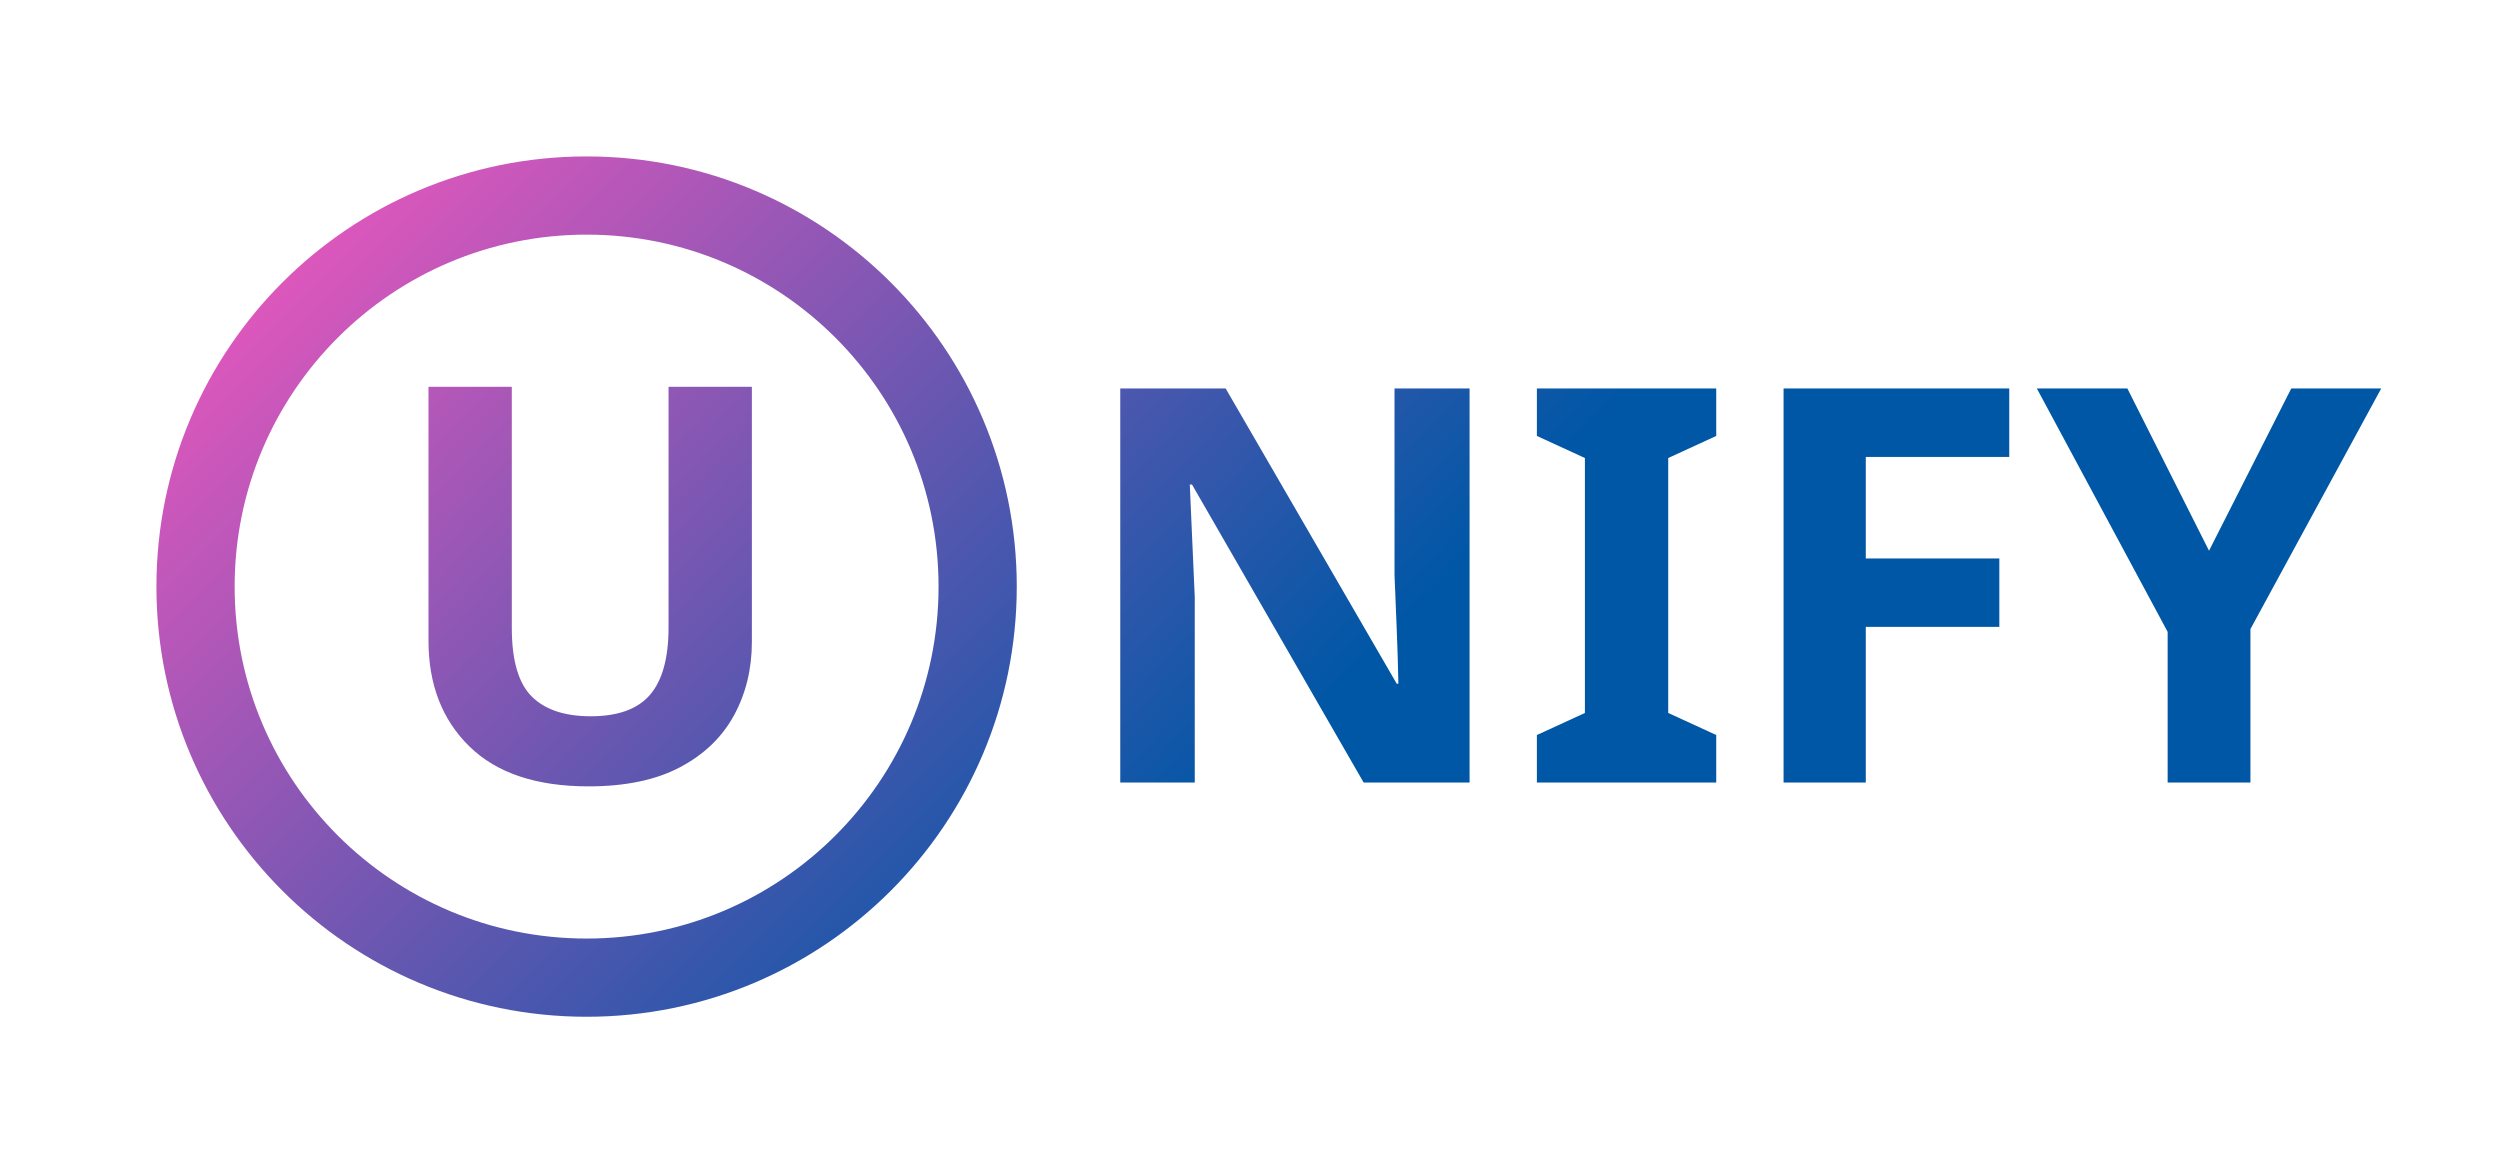
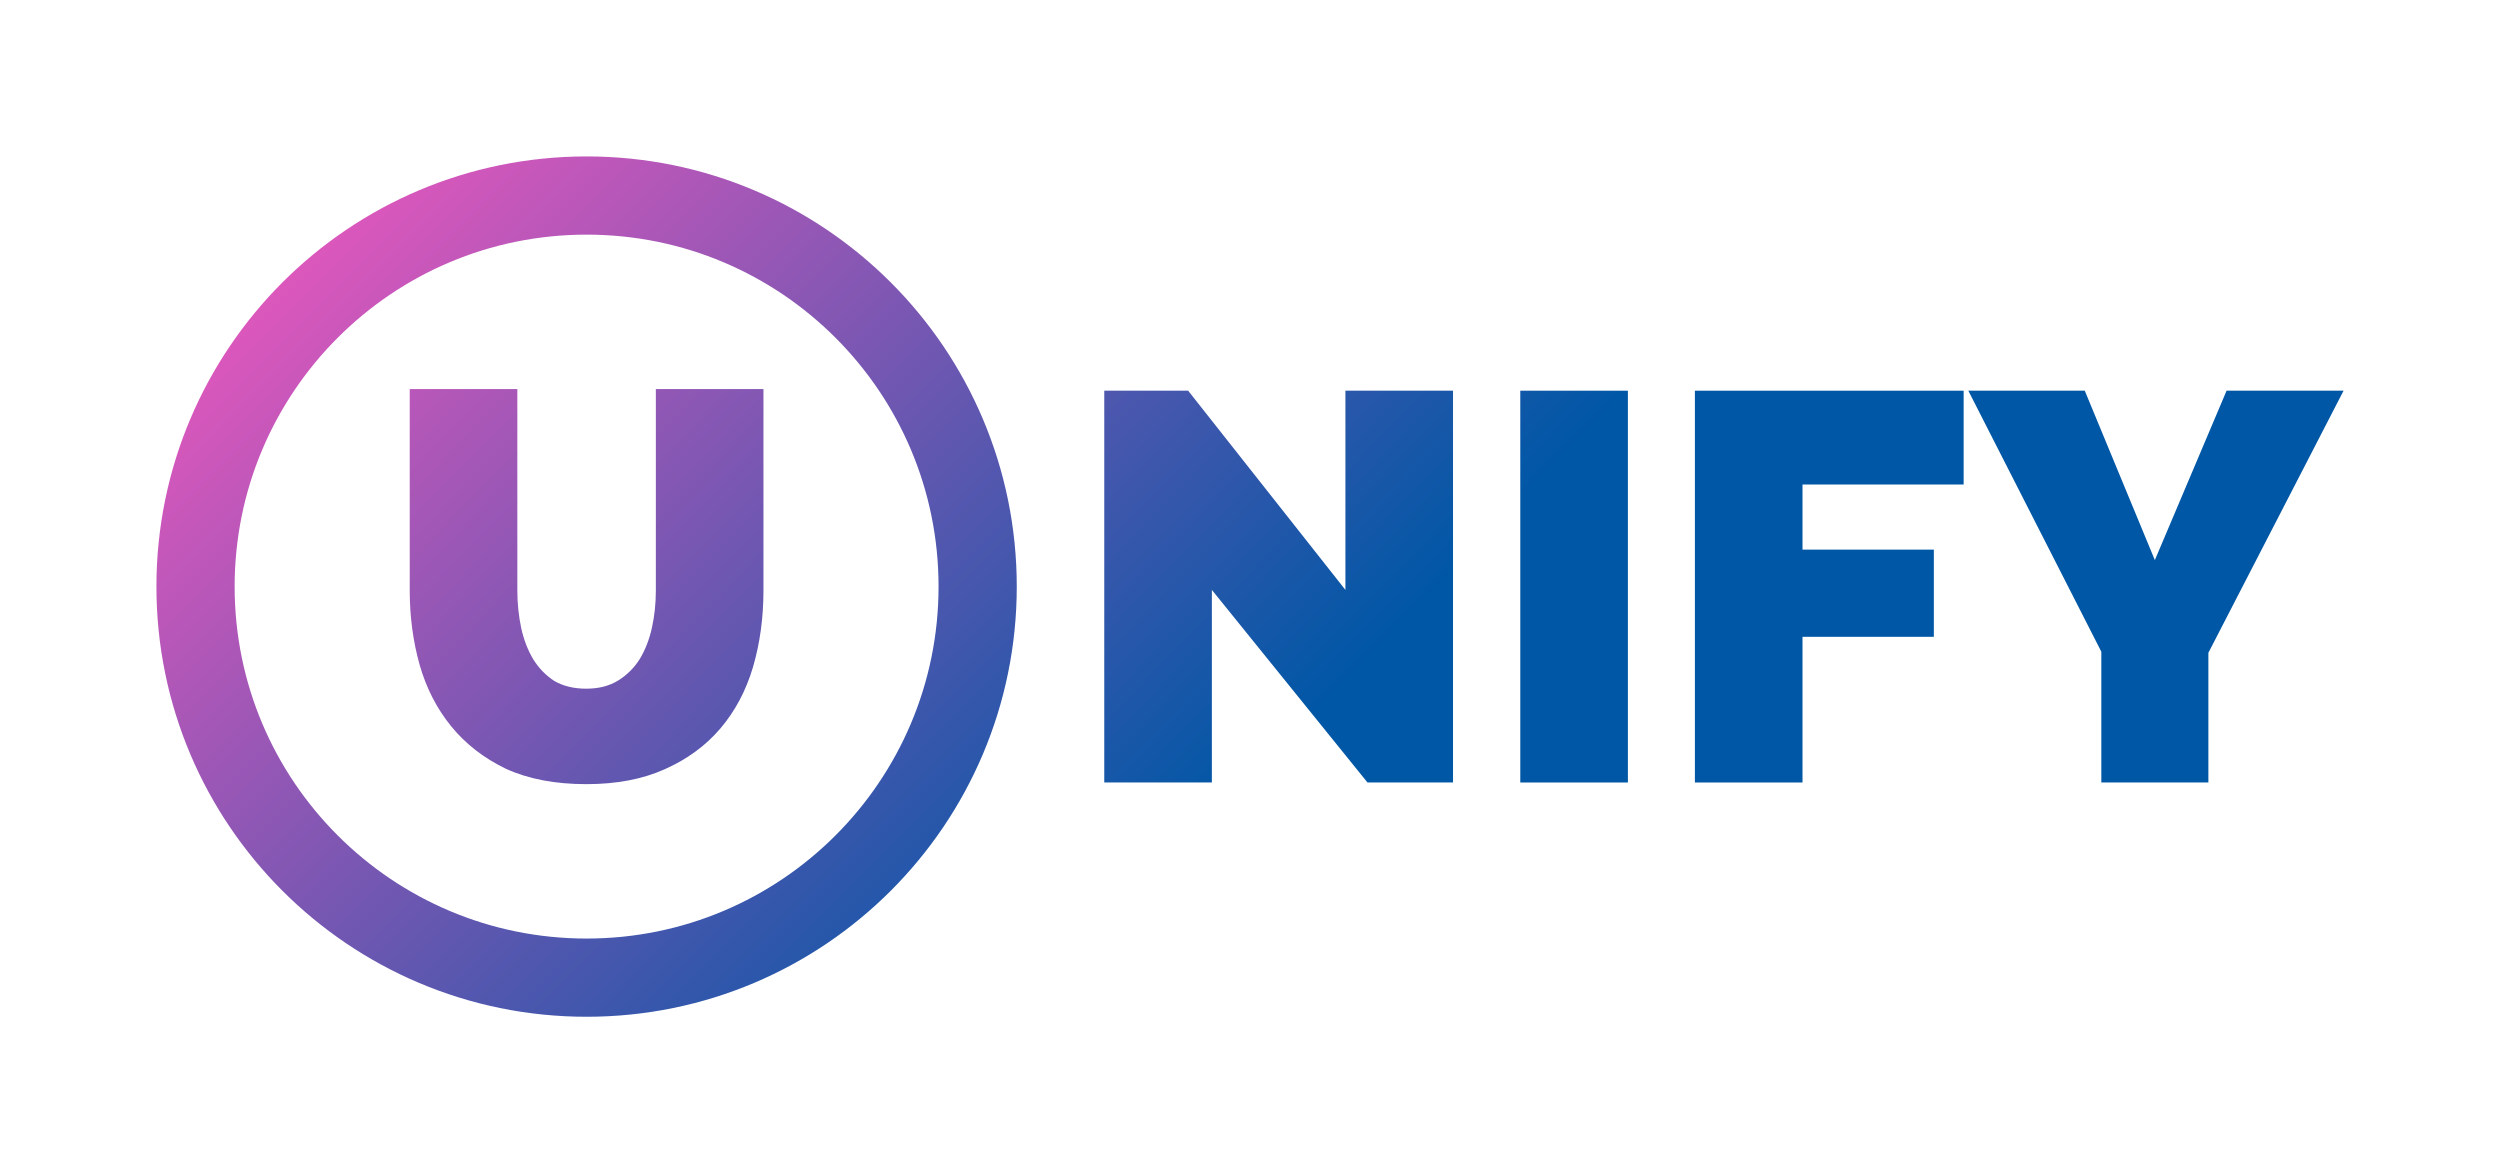
<svg xmlns="http://www.w3.org/2000/svg" xmlns:xlink="http://www.w3.org/1999/xlink" width="1598.209mm" height="750mm" viewBox="0 0 1598.209 750" version="1.1" id="svg8">
  <defs id="defs2">
    <linearGradient id="linearGradient6027">
      <stop style="stop-color:#ff57c0;stop-opacity:1" offset="0" id="stop6023" />
      <stop style="stop-color:#0057a6;stop-opacity:1" offset="1" id="stop6025" />
    </linearGradient>
    <linearGradient xlink:href="#linearGradient6027" id="linearGradient6029" x1="-17.711" y1="-224.286" x2="524.493" y2="317.186" gradientUnits="userSpaceOnUse" />
    <linearGradient xlink:href="#linearGradient6027" id="linearGradient6065" x1="6.751" y1="-248.736" x2="563.203" y2="288.2" gradientUnits="userSpaceOnUse" gradientTransform="translate(-26.21139,24.83556)" />
    <linearGradient xlink:href="#linearGradient6027" id="linearGradient6095" x1="-19.46" y1="-223.901" x2="536.992" y2="313.036" gradientUnits="userSpaceOnUse" />
  </defs>
  <g id="layer1" transform="translate(125,328)">
    <circle style="fill:none;fill-opacity:1;stroke:url(#linearGradient6029);stroke-width:50;stroke-miterlimit:4;stroke-dasharray:none;stroke-opacity:1" id="path4487" cx="250" cy="47" r="250" />
-     <text xml:space="preserve" style="font-style:normal;font-weight:normal;font-size:16.933px;line-height:6.615px;font-family:sans-serif;letter-spacing:0px;word-spacing:0px;fill:url(#linearGradient6065);fill-opacity:1;stroke:none;stroke-width:400;stroke-miterlimit:4;stroke-dasharray:none" x="118.943" y="171.178" id="text6033">
-       <tspan id="tspan6031" x="118.943" y="171.178" style="font-style:normal;font-variant:normal;font-weight:900;font-stretch:normal;font-size:352.778px;font-family:Raleway;-inkscape-font-specification:'Raleway Heavy';fill:url(#linearGradient6065);fill-opacity:1;stroke-width:400;stroke-miterlimit:4;stroke-dasharray:none">U</tspan>
-     </text>
-     <text id="text6069" y="172.236" x="559.416" style="font-style:normal;font-weight:normal;font-size:16.933px;line-height:6.615px;font-family:sans-serif;letter-spacing:0px;word-spacing:0px;fill:url(#linearGradient6095);fill-opacity:1;stroke:none;stroke-width:400;stroke-miterlimit:4;stroke-dasharray:none" xml:space="preserve">
-       <tspan style="font-style:normal;font-variant:normal;font-weight:900;font-stretch:normal;font-size:352.778px;font-family:Raleway;-inkscape-font-specification:'Raleway Heavy';fill:url(#linearGradient6095);fill-opacity:1;stroke-width:400;stroke-miterlimit:4;stroke-dasharray:none" y="172.236" x="559.416" id="tspan6067">NIFY</tspan>
-     </text>
+     <g aria-label="U" style="font-style:normal;font-weight:normal;font-size:16.933px;line-height:6.615px;font-family:sans-serif;letter-spacing:0px;word-spacing:0px;fill:url(#linearGradient6065);fill-opacity:1;stroke:none;stroke-width:400;stroke-miterlimit:4;stroke-dasharray:none" id="text6033">
+       <path d="m 249.824,112.264 q 11.994,0 20.461,-5.292 8.467,-5.292 13.758,-13.758 5.292,-8.819 7.761,-20.108 2.469,-11.289 2.469,-23.636 V -79.294 h 68.792 V 49.469 q 0,26.106 -6.703,49.036 -6.703,22.578 -20.814,39.158 -14.111,16.581 -35.631,26.106 -21.167,9.525 -50.094,9.525 -29.986,0 -51.506,-9.878 -21.167,-10.231 -34.925,-27.164 -13.758,-16.933 -20.108,-39.158 -6.35,-22.578 -6.35,-47.625 V -79.294 h 68.792 V 49.469 q 0,12.347 2.469,23.989 2.469,11.289 7.761,20.108 5.292,8.467 13.406,13.758 8.467,4.939 20.461,4.939 z" style="font-style:normal;font-variant:normal;font-weight:900;font-stretch:normal;font-size:352.778px;font-family:Raleway;-inkscape-font-specification:'Raleway Heavy';fill:url(#linearGradient6065);fill-opacity:1;stroke-width:400;stroke-miterlimit:4;stroke-dasharray:none" id="path6203" />
+     </g>
+     <g aria-label="NIFY" style="font-style:normal;font-weight:normal;font-size:16.933px;line-height:6.615px;font-family:sans-serif;letter-spacing:0px;word-spacing:0px;fill:url(#linearGradient6095);fill-opacity:1;stroke:none;stroke-width:400;stroke-miterlimit:4;stroke-dasharray:none" id="text6069">
+       <path d="M 649.727,49.117 V 172.236 H 580.936 V -78.236 h 53.622 L 735.1,49.117 V -78.236 h 68.792 V 172.236 h -54.681 z" style="font-style:normal;font-variant:normal;font-weight:900;font-stretch:normal;font-size:352.778px;font-family:Raleway;-inkscape-font-specification:'Raleway Heavy';fill:url(#linearGradient6095);fill-opacity:1;stroke-width:400;stroke-miterlimit:4;stroke-dasharray:none" id="path6194" />
+       <path d="M 846.897,172.236 V -78.236 h 68.792 V 172.236 Z" style="font-style:normal;font-variant:normal;font-weight:900;font-stretch:normal;font-size:352.778px;font-family:Raleway;-inkscape-font-specification:'Raleway Heavy';fill:url(#linearGradient6095);fill-opacity:1;stroke-width:400;stroke-miterlimit:4;stroke-dasharray:none" id="path6196" />
+       <path d="M 958.518,172.236 V -78.236 h 171.803 v 59.972 H 1027.31 V 23.364 h 83.961 v 55.739 h -83.961 V 172.236 Z" style="font-style:normal;font-variant:normal;font-weight:900;font-stretch:normal;font-size:352.778px;font-family:Raleway;-inkscape-font-specification:'Raleway Heavy';fill:url(#linearGradient6095);fill-opacity:1;stroke-width:400;stroke-miterlimit:4;stroke-dasharray:none" id="path6198" />
+       <path d="m 1207.756,-78.236 44.803,108.303 45.861,-108.303 h 74.789 L 1286.778,89.333 V 172.236 h -68.439 V 88.628 l -85.019,-166.864 z" style="font-style:normal;font-variant:normal;font-weight:900;font-stretch:normal;font-size:352.778px;font-family:Raleway;-inkscape-font-specification:'Raleway Heavy';fill:url(#linearGradient6095);fill-opacity:1;stroke-width:400;stroke-miterlimit:4;stroke-dasharray:none" id="path6200" />
+     </g>
  </g>
</svg>
